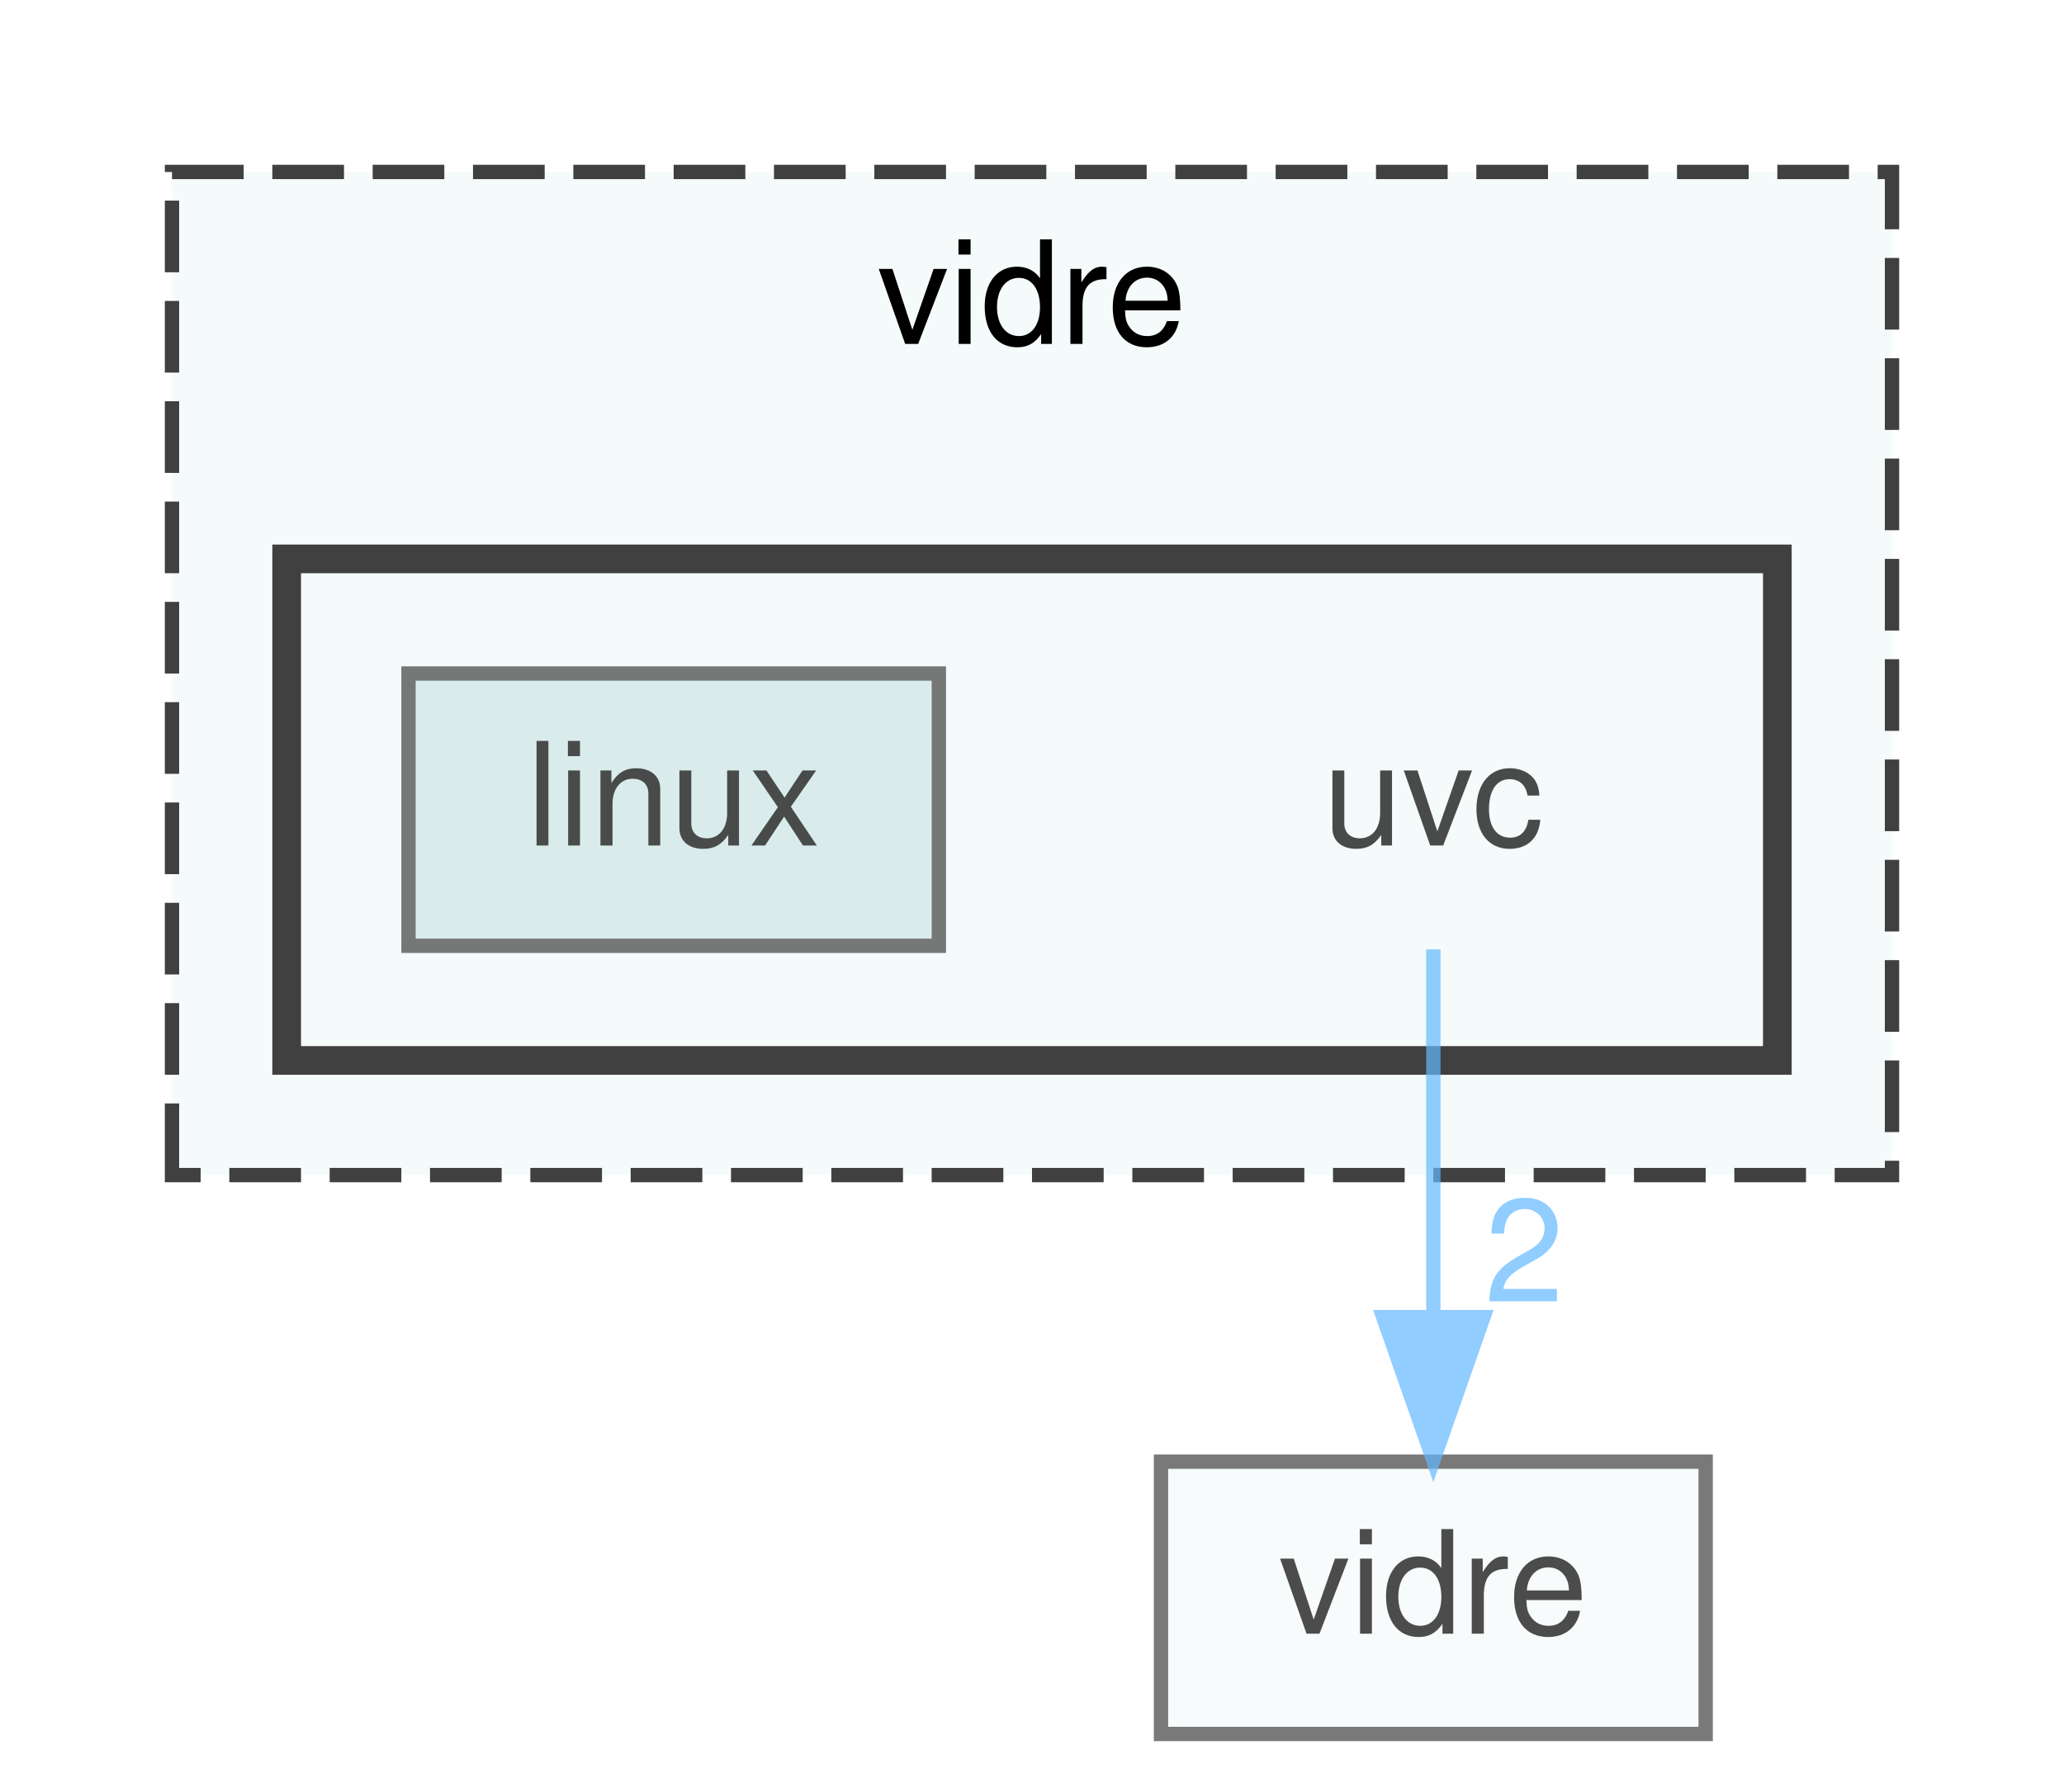
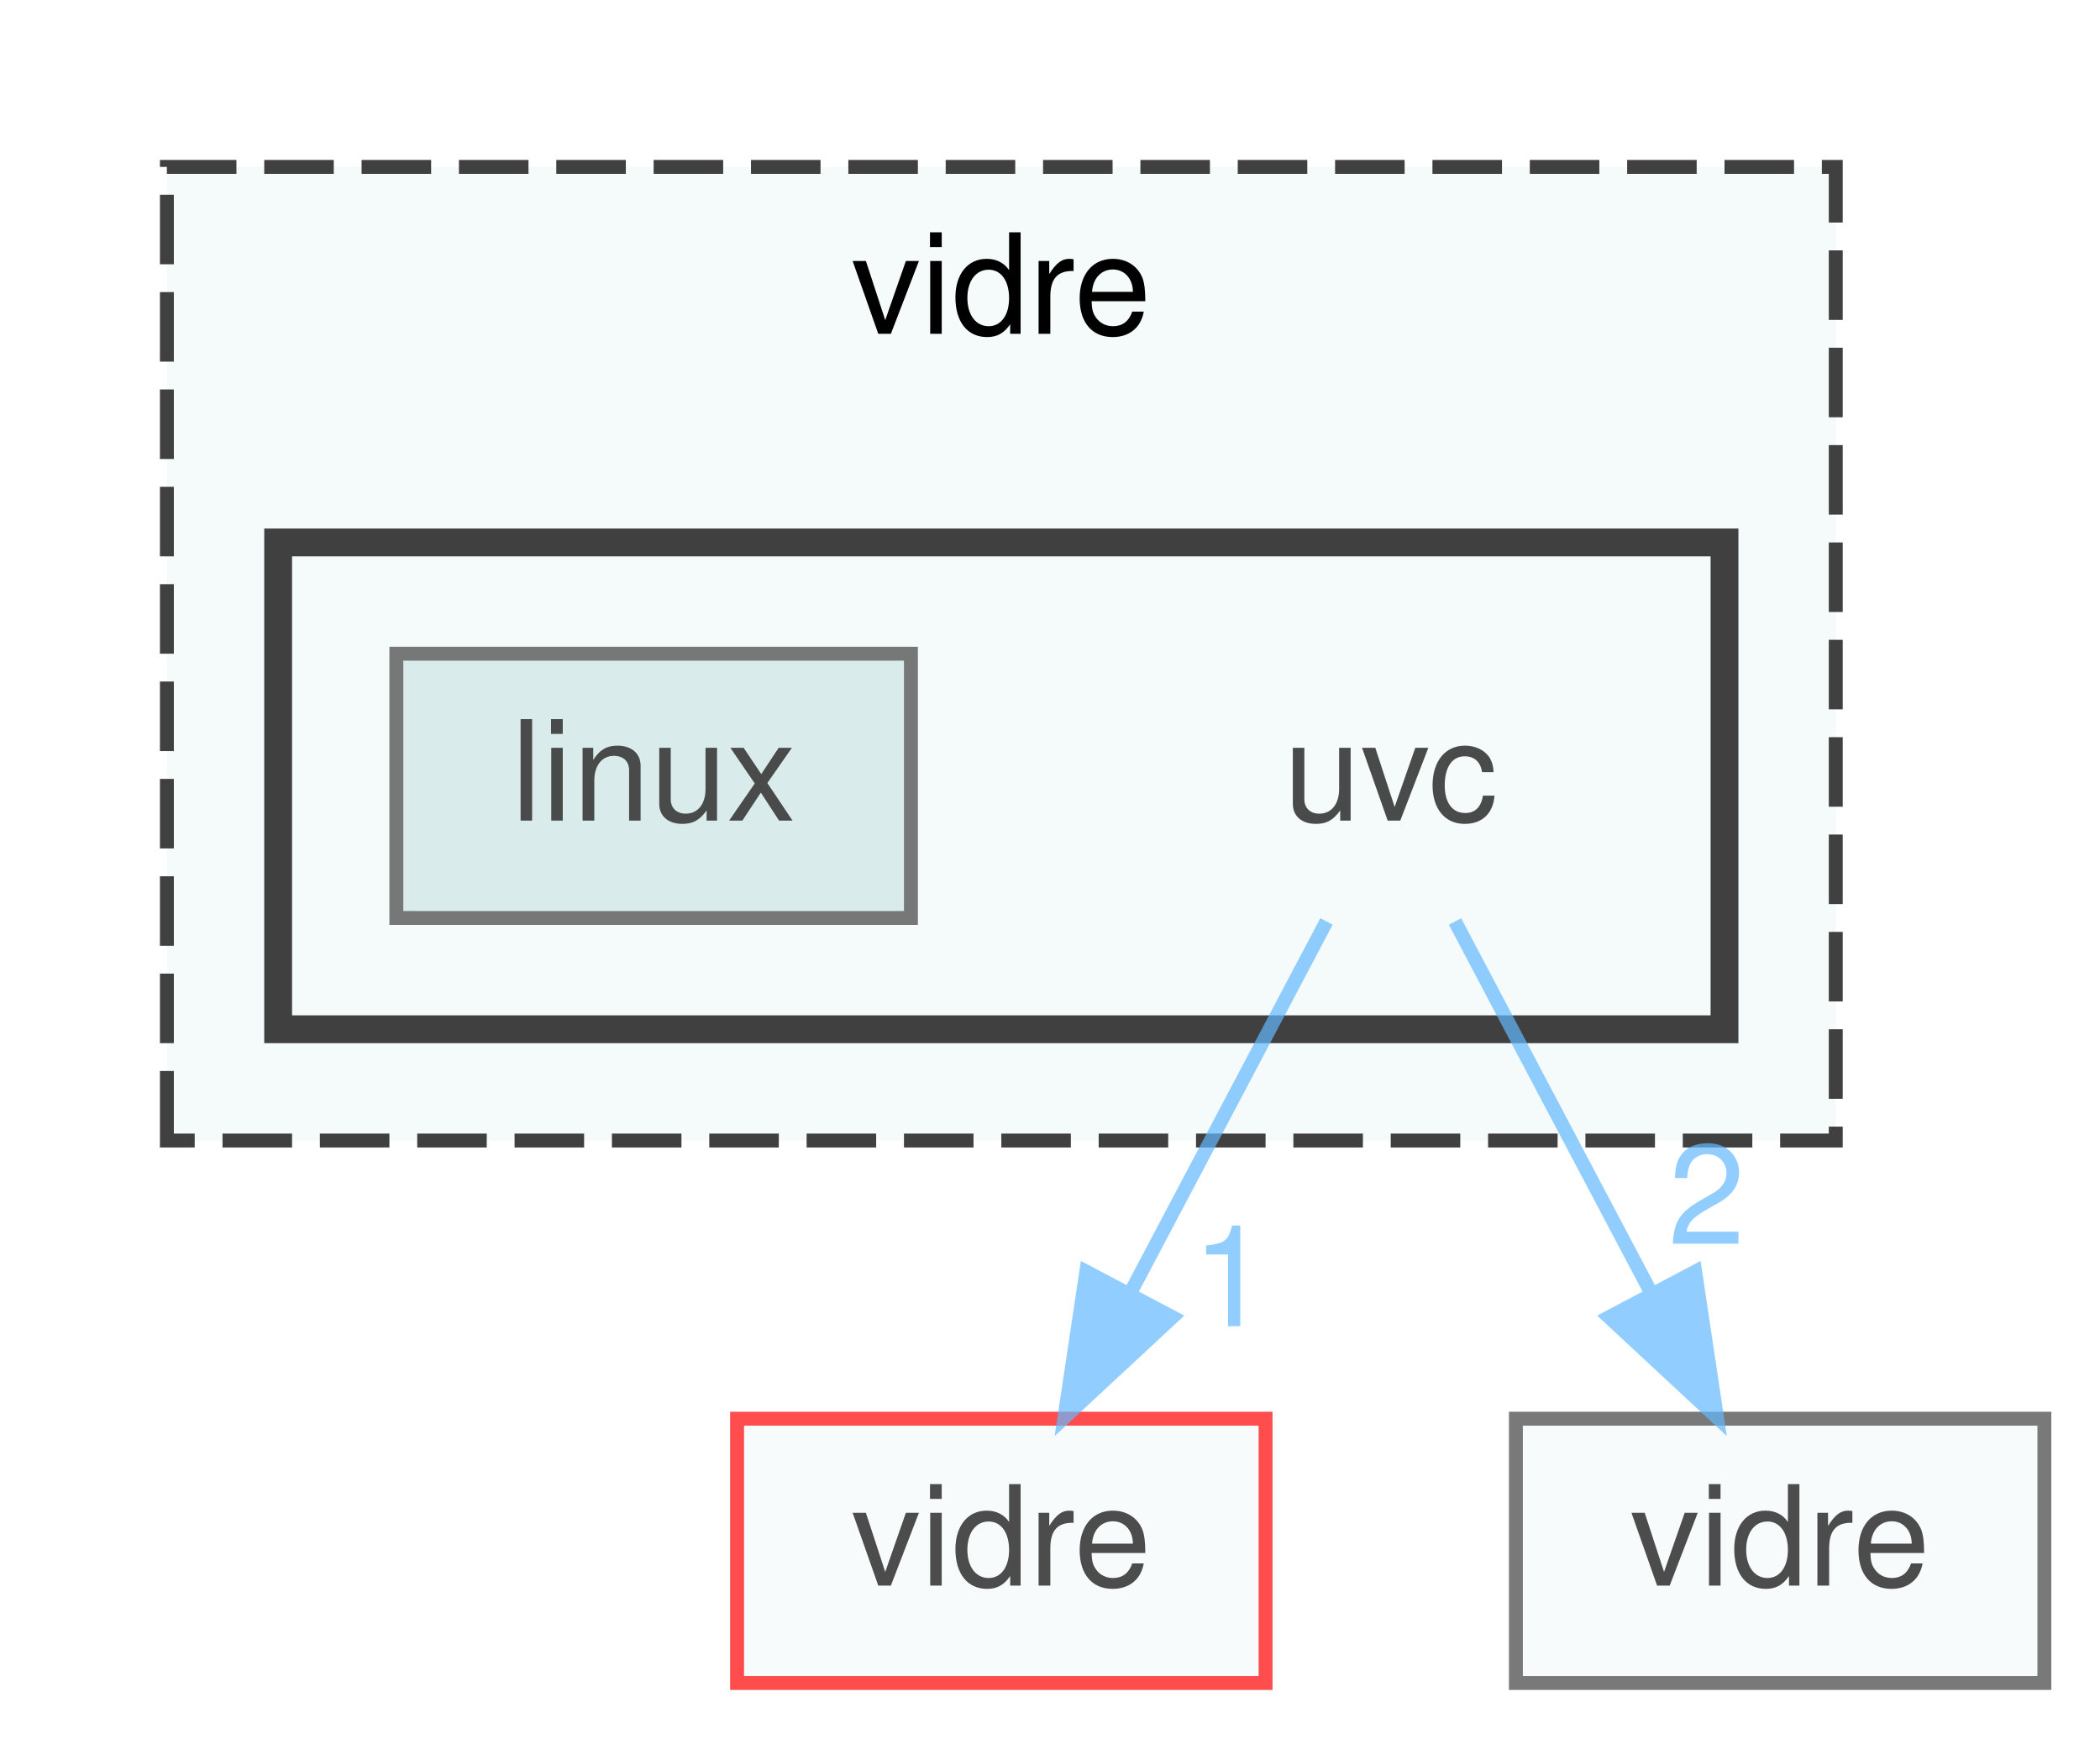
- <svg xmlns="http://www.w3.org/2000/svg" xmlns:xlink="http://www.w3.org/1999/xlink" width="144pt" height="125pt" viewBox="0.00 0.00 144.00 125.00">
+ <svg xmlns="http://www.w3.org/2000/svg" xmlns:xlink="http://www.w3.org/1999/xlink" width="151pt" height="125pt" viewBox="0.00 0.00 151.00 125.00">
  <svg id="main" version="1.1" xml:space="preserve">
    <style type="text/css">
.node, .edge {opacity: 0.7;}
.node.selected, .edge.selected {opacity: 1;}
.edge:hover path { stroke: red; }
.edge:hover polygon { stroke: red; fill: red; }
</style>
    <svg id="graph" class="graph">
      <g id="graph0" class="graph" transform="scale(1 1) rotate(0) translate(4 121)">
        <g id="clust1" class="cluster">
          <g id="a_clust1">
            <a xlink:href="dir_76099cd63db02bf9c0cdde9ffaa9cd64.html" target="_top" xlink:title="vidre">
              <polygon fill="#f5fafa" stroke="#404040" stroke-dasharray="5,2" points="8,-39 8,-109 128,-109 128,-39 8,-39" />
              <text text-anchor="middle" x="68" y="-97" font-family="Helvetica,sans-Serif" font-size="10.00">vidre</text>
            </a>
          </g>
        </g>
        <g id="clust2" class="cluster">
          <g id="a_clust2">
            <a xlink:href="dir_6aee228a7fc0b711ac69bed6682ed1b6.html" target="_top">
              <polygon fill="#f5fafa" stroke="#404040" stroke-width="2" points="16,-47 16,-82 120,-82 120,-47 16,-47" />
            </a>
          </g>
        </g>
        <g id="node1" class="node">
          <text text-anchor="middle" x="96" y="-62" font-family="Helvetica,sans-Serif" font-size="10.00">uvc</text>
        </g>
        <g id="node3" class="node">
          <g id="a_node3">
-             <a xlink:href="dir_ddb180b1b706da902332ef6e99c640a4.html" target="_top" xlink:title="vidre">
-               <polygon fill="#f5fafa" stroke="#404040" points="115,-19 77,-19 77,0 115,0 115,-19" />
-               <text text-anchor="middle" x="96" y="-7" font-family="Helvetica,sans-Serif" font-size="10.00">vidre</text>
+             <a xlink:href="dir_9b3241589e6d88f244f04fe54dd4b95e.html" target="_top" xlink:title="vidre">
+               <polygon fill="#f5fafa" stroke="red" points="87,-19 49,-19 49,0 87,0 87,-19" />
+               <text text-anchor="middle" x="68" y="-7" font-family="Helvetica,sans-Serif" font-size="10.00">vidre</text>
            </a>
          </g>
        </g>
        <g id="edge1" class="edge">
          <g id="a_edge1">
-             <a xlink:href="dir_000041_000050.html" target="_top">
-               <path fill="none" stroke="#63b8ff" d="M96,-54.75C96,-47.8 96,-37.85 96,-29.13" />
-               <polygon fill="#63b8ff" stroke="#63b8ff" points="99.5,-29.09 96,-19.09 92.5,-29.09 99.5,-29.09" />
+             <a xlink:href="dir_000041_000044.html" target="_top">
+               <path fill="none" stroke="#63b8ff" d="M91.38,-54.75C87.54,-47.49 81.98,-36.95 77.24,-27.98" />
+               <polygon fill="#63b8ff" stroke="#63b8ff" points="80.3,-26.3 72.54,-19.09 74.11,-29.57 80.3,-26.3" />
            </a>
          </g>
          <g id="a_edge1-headlabel">
+             <a xlink:href="dir_000041_000044.html" target="_top" xlink:title="1">
+               <text text-anchor="middle" x="84.49" y="-25.65" font-family="Helvetica,sans-Serif" font-size="10.00" fill="#63b8ff">1</text>
+             </a>
+           </g>
+         </g>
+         <g id="node4" class="node">
+           <g id="a_node4">
+             <a xlink:href="dir_ddb180b1b706da902332ef6e99c640a4.html" target="_top" xlink:title="vidre">
+               <polygon fill="#f5fafa" stroke="#404040" points="143,-19 105,-19 105,0 143,0 143,-19" />
+               <text text-anchor="middle" x="124" y="-7" font-family="Helvetica,sans-Serif" font-size="10.00">vidre</text>
+             </a>
+           </g>
+         </g>
+         <g id="edge2" class="edge">
+           <g id="a_edge2">
+             <a xlink:href="dir_000041_000050.html" target="_top">
+               <path fill="none" stroke="#63b8ff" d="M100.62,-54.75C104.46,-47.49 110.02,-36.95 114.76,-27.98" />
+               <polygon fill="#63b8ff" stroke="#63b8ff" points="117.89,-29.57 119.46,-19.09 111.7,-26.3 117.89,-29.57" />
+             </a>
+           </g>
+           <g id="a_edge2-headlabel">
            <a xlink:href="dir_000041_000050.html" target="_top" xlink:title="2">
-               <text text-anchor="middle" x="102.34" y="-30.18" font-family="Helvetica,sans-Serif" font-size="10.00" fill="#63b8ff">2</text>
+               <text text-anchor="middle" x="118.72" y="-31.57" font-family="Helvetica,sans-Serif" font-size="10.00" fill="#63b8ff">2</text>
            </a>
          </g>
        </g>
        <g id="node2" class="node">
          <g id="a_node2">
            <a xlink:href="dir_c37cf46eaa44e72f72ed755ee64c9ac9.html" target="_top" xlink:title="linux">
              <polygon fill="#cde6e4" stroke="#404040" points="61.5,-74 24.5,-74 24.5,-55 61.5,-55 61.5,-74" />
              <text text-anchor="middle" x="43" y="-62" font-family="Helvetica,sans-Serif" font-size="10.00">linux</text>
            </a>
          </g>
        </g>
      </g>
    </svg>
  </svg>
  <style type="text/css">

[data-mouse-over-selected='false'] { opacity: 0.7; }
[data-mouse-over-selected='true']  { opacity: 1.0; }

</style>
</svg>
